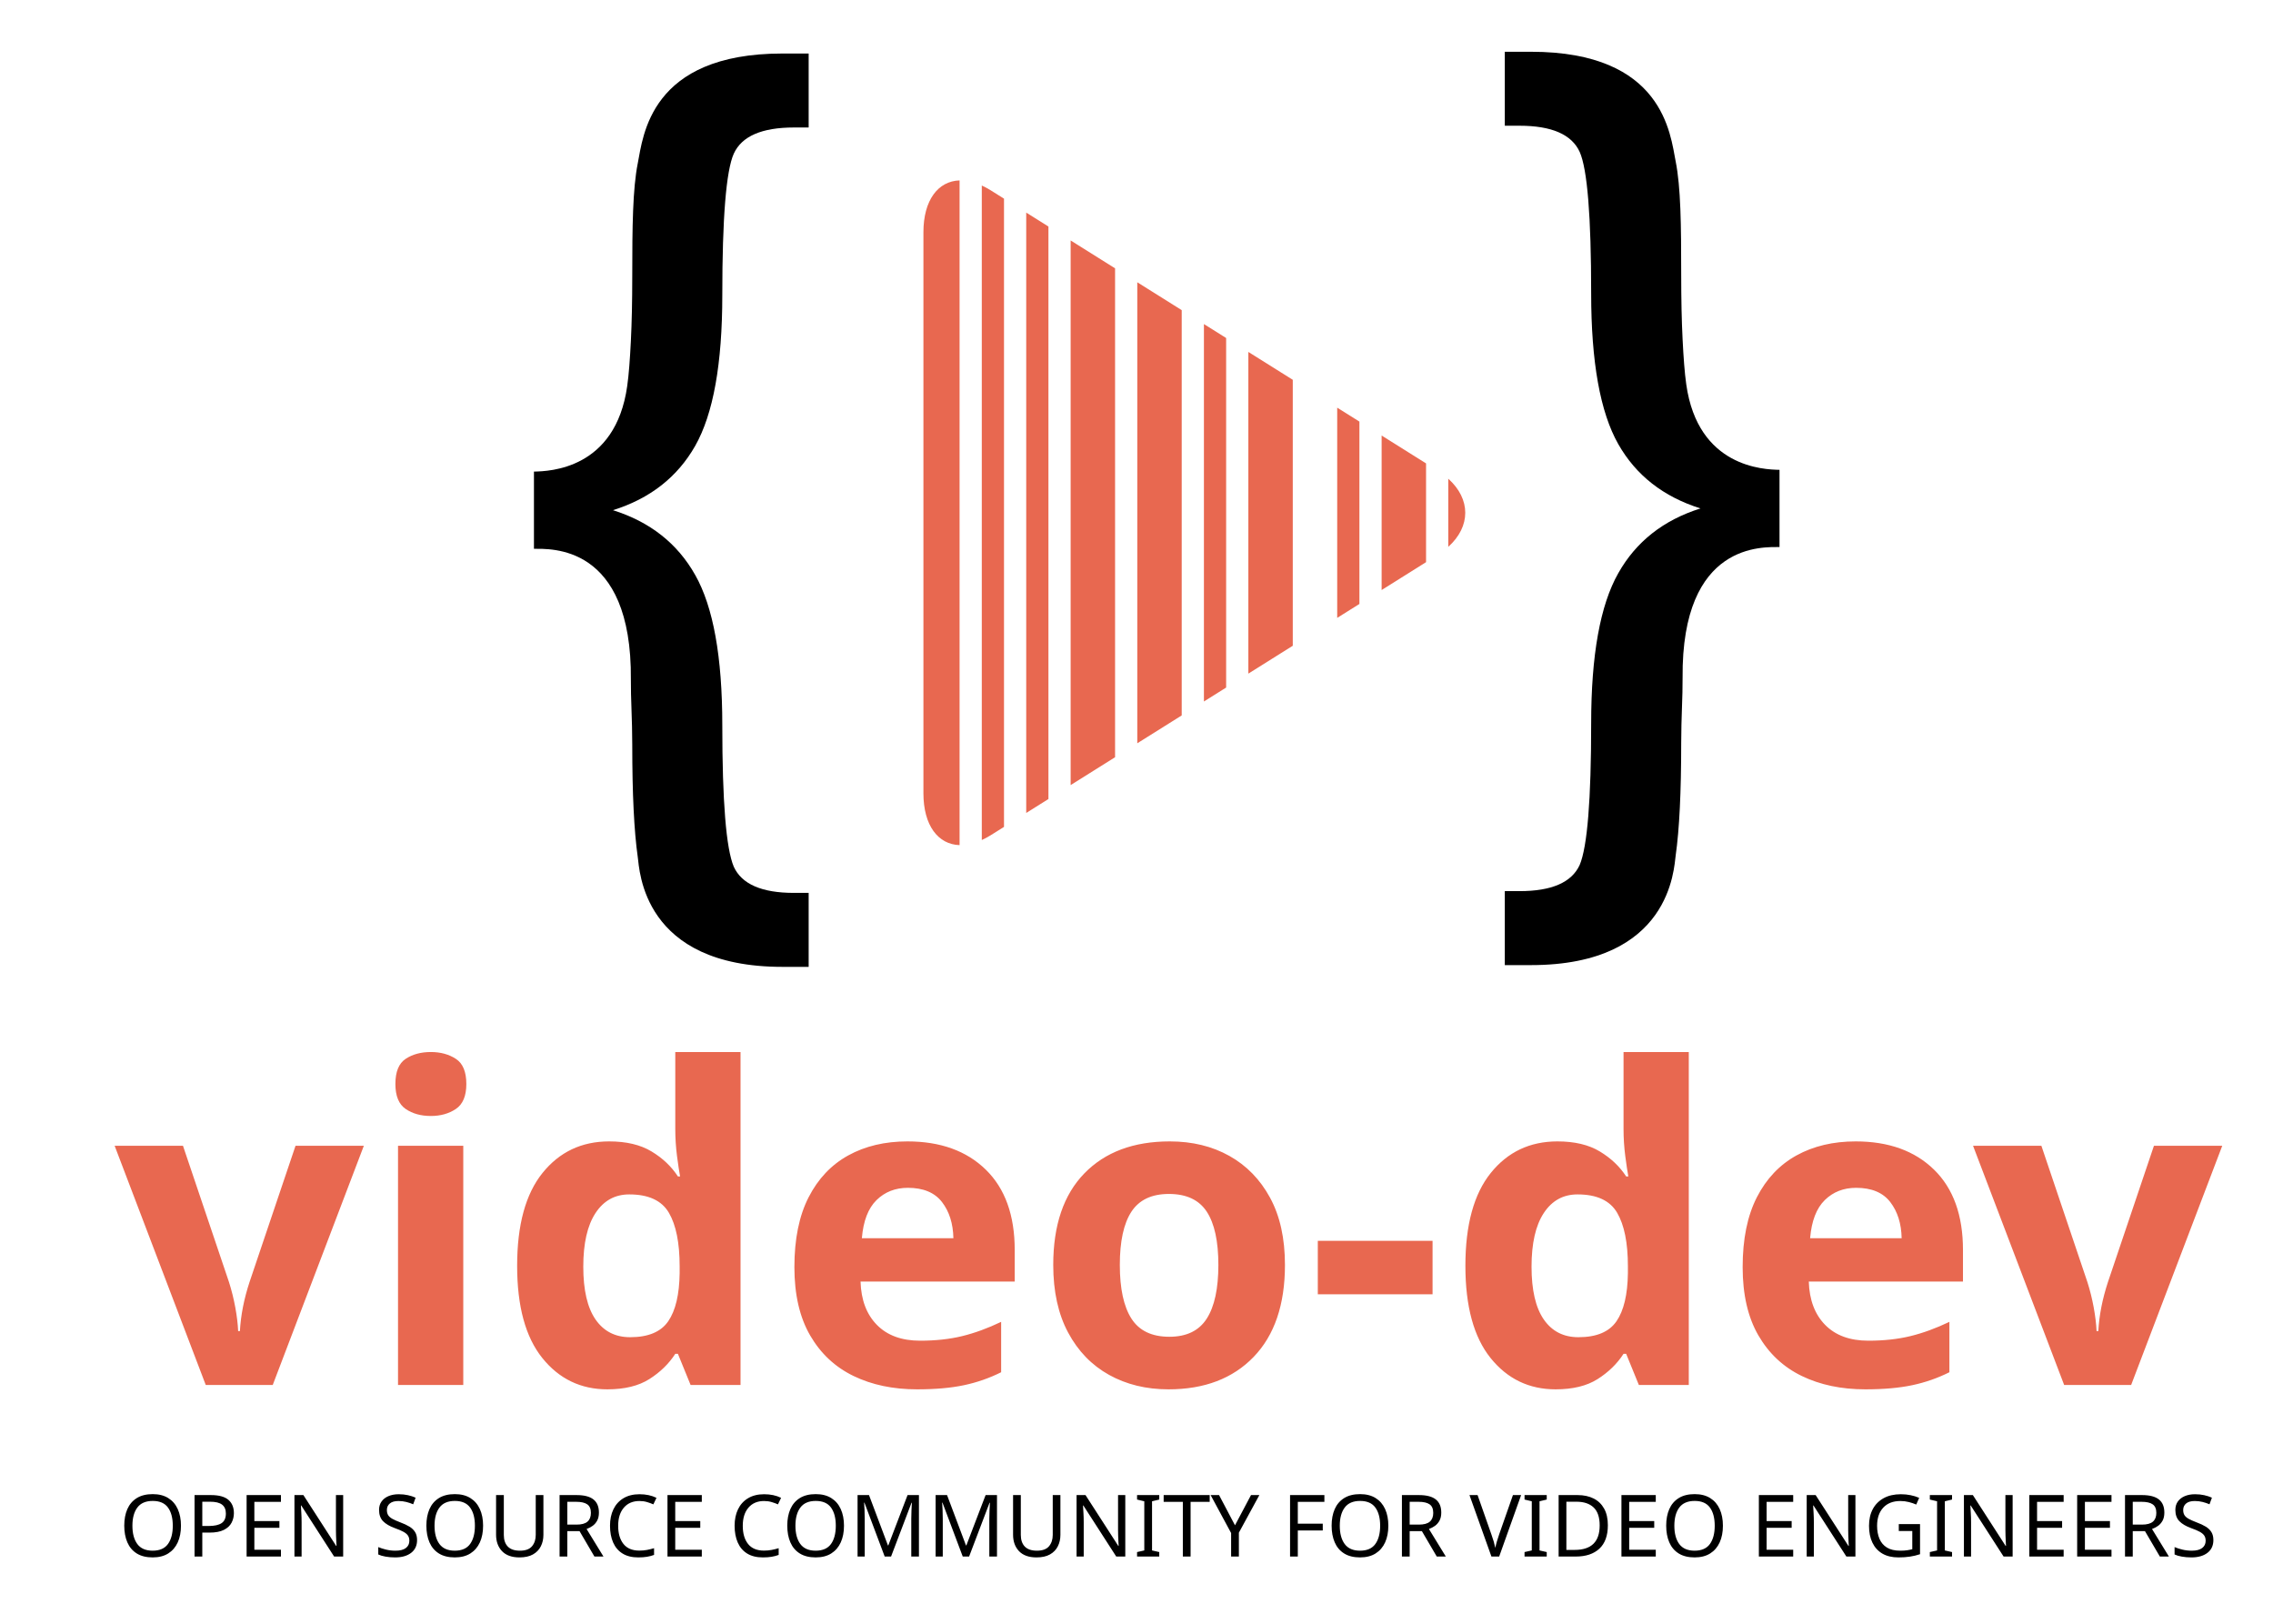
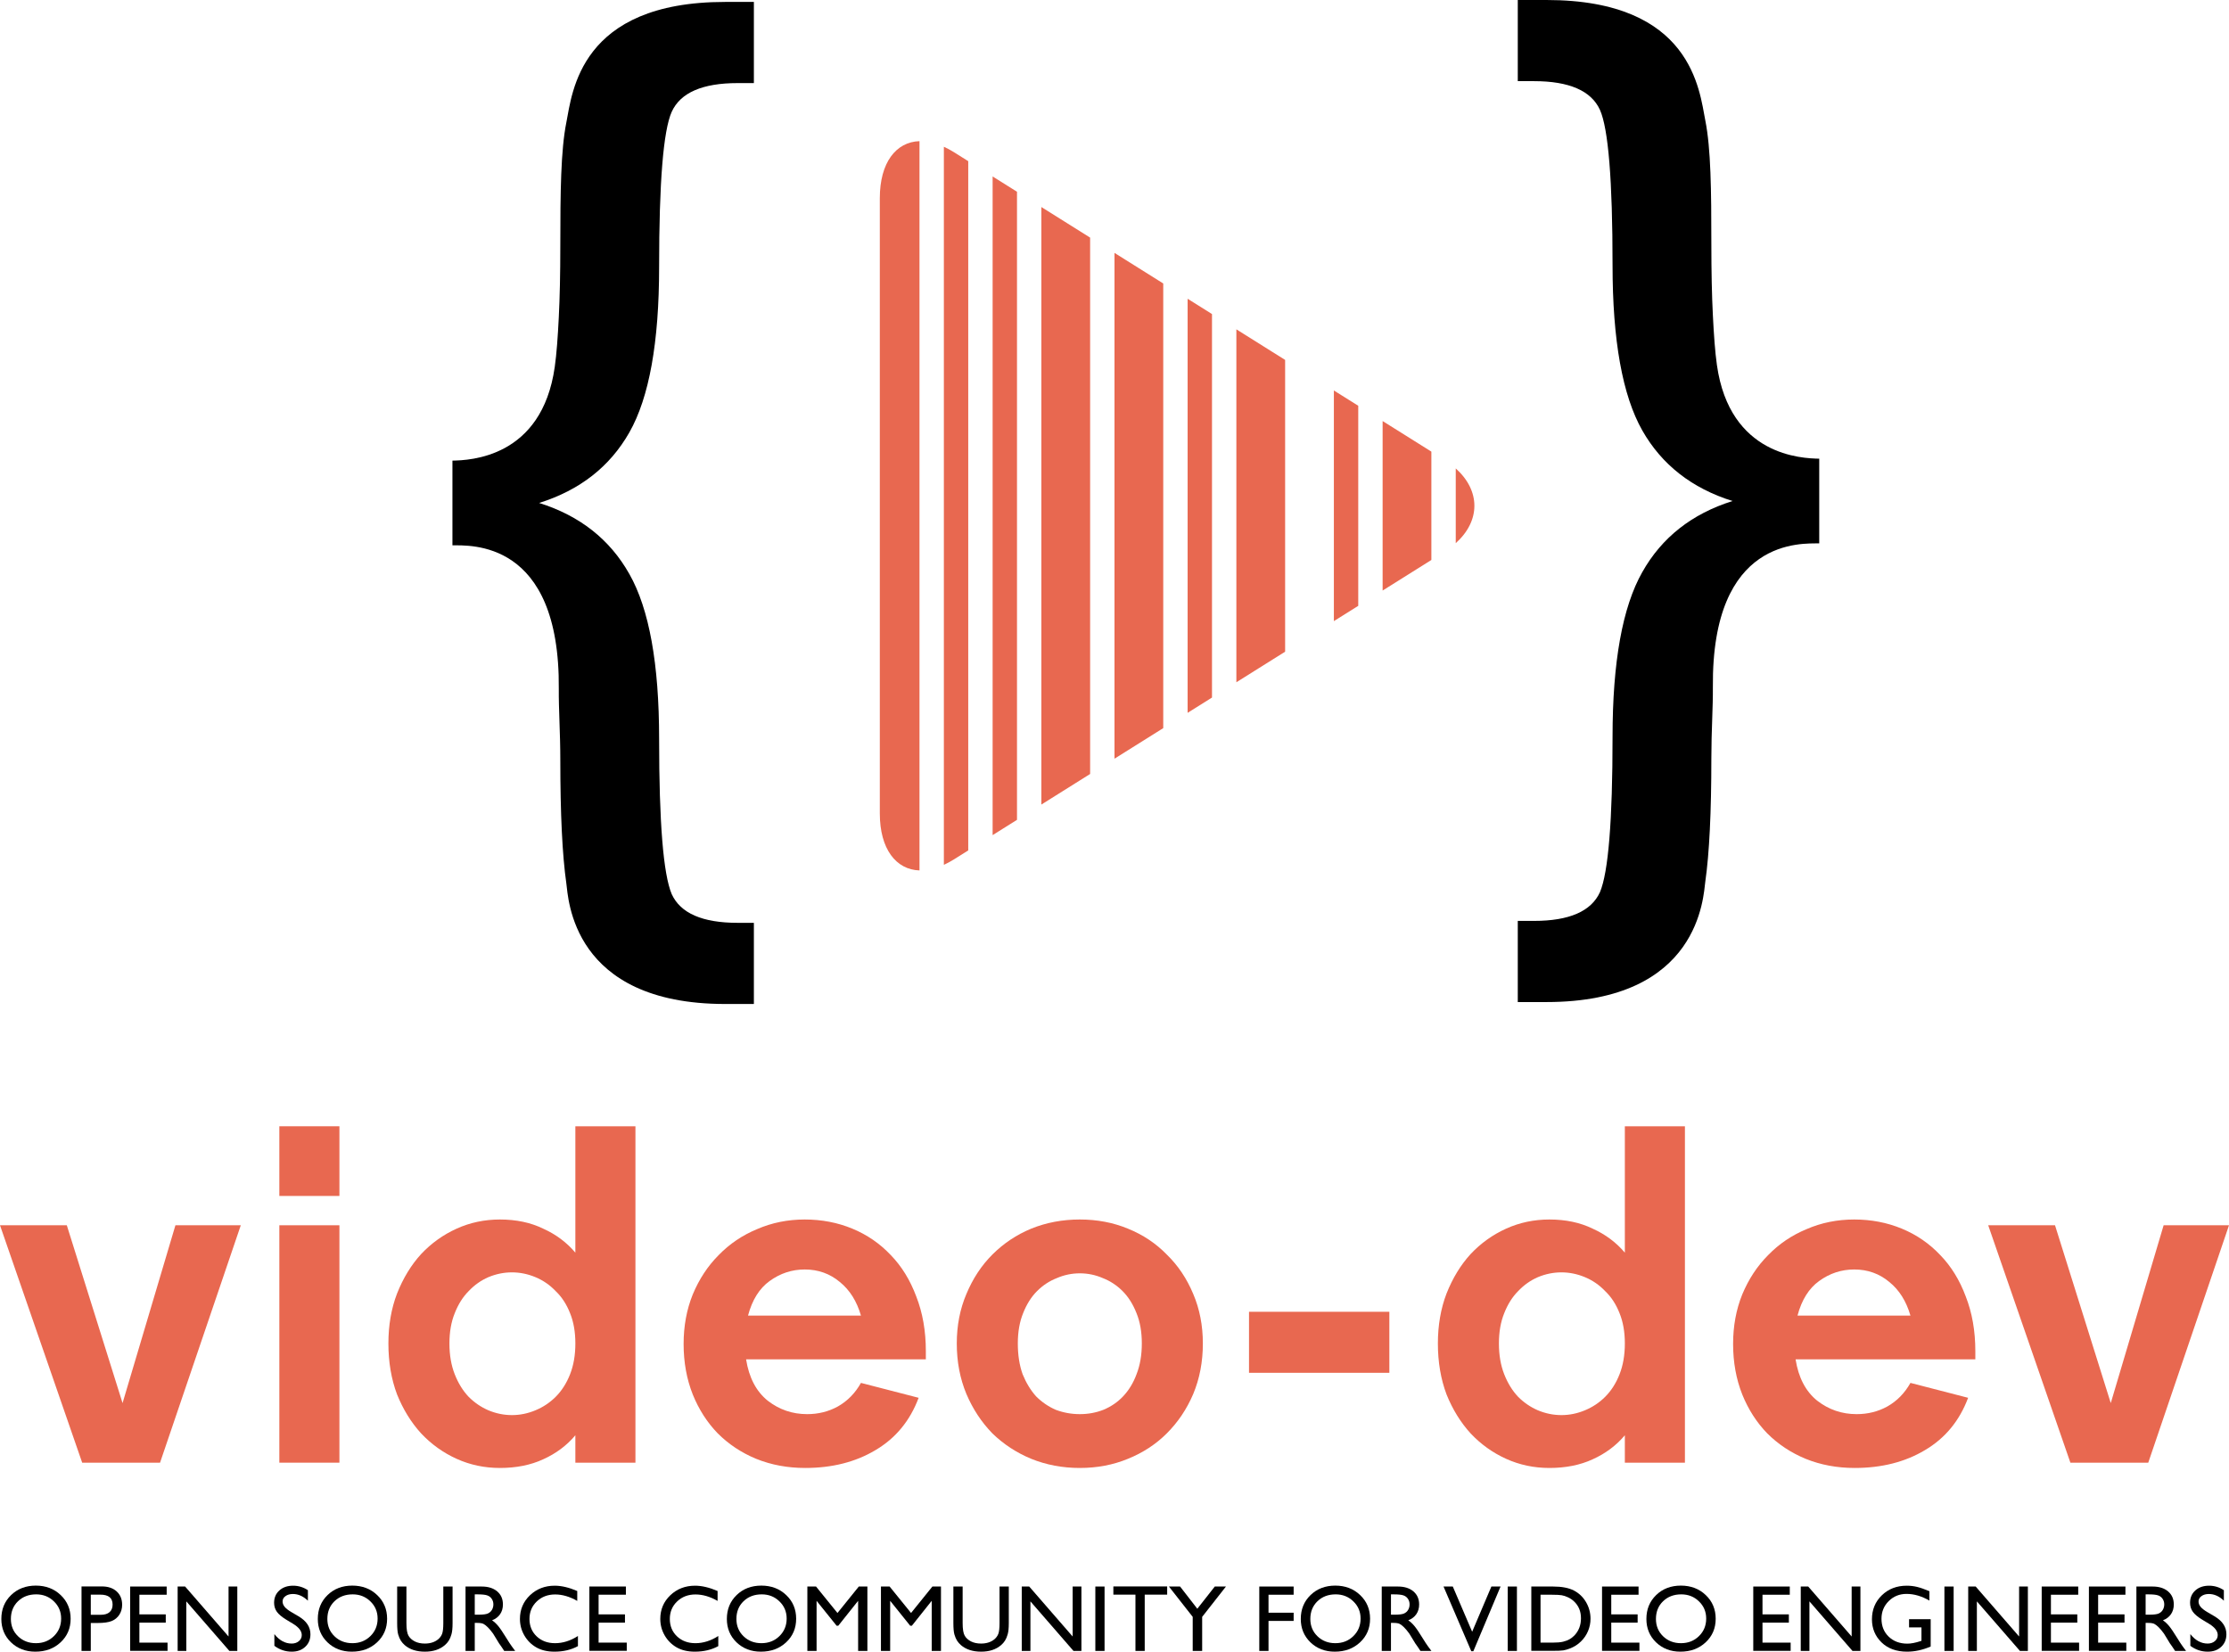
- <svg xmlns="http://www.w3.org/2000/svg" id="svg3355" version="1.1" xml:space="preserve" width="3500" height="2500" viewBox="0 0 3500 2500">
+ <svg xmlns="http://www.w3.org/2000/svg" id="svg3355" version="1.1" xml:space="preserve" width="3127.821" height="2317.874" viewBox="0 0 3127.821 2317.874">
  <defs id="defs3359">
    <clipPath clipPathUnits="userSpaceOnUse" id="clipPath3369">
      <path d="m 0,2000 2800,0 L 2800,0 0,0 0,2000 Z" id="path3371" />
    </clipPath>
    <clipPath clipPathUnits="userSpaceOnUse" id="clipPath3381">
      <path d="m 0,2000 2800,0 L 2800,0 0,0 0,2000 Z" id="path3383" />
    </clipPath>
    <clipPath clipPathUnits="userSpaceOnUse" id="clipPath3393">
      <path d="m 0,2000 2800,0 L 2800,0 0,0 0,2000 Z" id="path3395" />
    </clipPath>
  </defs>
-   <g id="g3363" transform="matrix(1.25,0,0,-1.25,0,2500)">
+   <g id="g3363" transform="matrix(1.25,0,0,-1.25,-187.3052,2420.31)">
    <g id="g3484" transform="matrix(2.136295,0,0,2.136295,-1584.572,-2218.157)">
-       <g style="fill:#000000;fill-opacity:1" transform="translate(-111.1469,447.801)" id="g3367" clip-path="url(#clipPath3369)">
-         <g style="fill:#000000;fill-opacity:1" id="g3373" transform="translate(1720.6,1496.877)">
-           <path d="m 0,0 15.1,0 c 76.591,0 80.353,-47.814 83.443,-63.308 2.931,-14.695 3.177,-36.558 3.177,-65.166 0,-14.304 0.263,-26.71 0.796,-37.217 0.527,-10.508 1.146,-19.215 2.118,-26.091 6.745,-47.874 44.766,-49.095 53.771,-49.271 l 0,-44.504 c -8.829,-0.175 -56.589,3.432 -55.889,-75.493 0.091,-10.609 -0.796,-23.045 -0.796,-37.349 0,-28.433 -1.059,-50.067 -3.177,-64.899 -1.06,-7.418 -2.633,-63.311 -83.443,-63.311 l -15.1,0 0,42.648 8.477,0 c 18.544,0 30.107,5.032 34.704,15.1 4.412,10.419 6.618,37.612 6.618,81.589 0,39.375 5.207,68.251 15.631,86.616 10.239,18.189 26.047,30.638 47.417,37.353 -21.37,6.706 -37.178,19.073 -47.417,37.086 -10.424,18.364 -15.631,47.324 -15.631,86.884 0,44.503 -2.206,71.692 -6.618,81.584 -4.597,10.068 -16.16,15.1 -34.704,15.1 L 0,-42.649 0,0 Z" style="fill:#000000;fill-opacity:1;fill-rule:nonzero;stroke:none" id="path3375" />
+       <g id="g4263">
+         <g clip-path="url(#clipPath3369)" id="g3367" transform="translate(-111.1469,447.801)" style="fill:#000000;fill-opacity:1">
+           <g transform="translate(1720.6,1496.877)" id="g3373" style="fill:#000000;fill-opacity:1">
+             <path id="path3375" style="fill:#000000;fill-opacity:1;fill-rule:nonzero;stroke:none" d="m 0,0 15.1,0 c 76.591,0 80.353,-47.814 83.443,-63.308 2.931,-14.695 3.177,-36.558 3.177,-65.166 0,-14.304 0.263,-26.71 0.796,-37.217 0.527,-10.508 1.146,-19.215 2.118,-26.091 6.745,-47.874 44.766,-49.095 53.771,-49.271 l 0,-44.504 c -8.829,-0.175 -56.589,3.432 -55.889,-75.493 0.091,-10.609 -0.796,-23.045 -0.796,-37.349 0,-28.433 -1.059,-50.067 -3.177,-64.899 -1.06,-7.418 -2.633,-63.311 -83.443,-63.311 l -15.1,0 0,42.648 8.477,0 c 18.544,0 30.107,5.032 34.704,15.1 4.412,10.419 6.618,37.612 6.618,81.589 0,39.375 5.207,68.251 15.631,86.616 10.239,18.189 26.047,30.638 47.417,37.353 -21.37,6.706 -37.178,19.073 -47.417,37.086 -10.424,18.364 -15.631,47.324 -15.631,86.884 0,44.503 -2.206,71.692 -6.618,81.584 -4.597,10.068 -16.16,15.1 -34.704,15.1 L 0,-42.649 0,0 Z" />
+           </g>
+         </g>
+         <g clip-path="url(#clipPath3381)" id="g3379" transform="translate(58.02993,446.7861)" style="fill:#000000;fill-opacity:1">
+           <g transform="translate(1150.005,1454.228)" id="g3385" style="fill:#000000;fill-opacity:1">
+             <path id="path3387" style="fill:#000000;fill-opacity:1;fill-rule:nonzero;stroke:none" d="m 0,0 -8.477,0 c -18.545,0 -30.107,-5.032 -34.704,-15.1 -4.412,-9.892 -6.618,-37.081 -6.618,-81.584 0,-39.56 -5.207,-68.52 -15.631,-86.884 -10.239,-18.014 -26.047,-30.38 -47.417,-37.086 21.37,-6.715 37.178,-19.164 47.417,-37.353 10.424,-18.365 15.631,-47.242 15.631,-86.617 0,-43.976 2.206,-71.169 6.618,-81.588 4.597,-10.068 16.159,-15.1 34.704,-15.1 l 8.477,0 0,-42.648 -15.1,0 c -80.811,0 -82.384,55.893 -83.443,63.311 -2.118,14.832 -3.177,36.466 -3.177,64.899 0,14.304 -0.89,26.74 -0.796,37.349 0.699,78.925 -47.061,75.318 -55.889,75.493 l 0,44.504 c 9.004,0.175 47.026,1.397 53.771,49.271 0.969,6.876 1.591,15.583 2.118,26.091 0.532,10.507 0.796,22.913 0.796,37.217 0,28.608 0.246,50.471 3.177,65.166 3.089,15.493 6.851,63.308 83.443,63.308 L 0,42.649 0,0 Z" />
+           </g>
+         </g>
+         <g clip-path="url(#clipPath3393)" id="g3391" transform="matrix(0.9488006,0,0,1.030698,41.05665,408.3607)" style="fill:#e86850;fill-opacity:1">
+           <g transform="translate(1299.698,1389.547)" id="g3397" style="fill:#e86850;fill-opacity:1">
+             <path id="path3399" style="fill:#e86850;fill-opacity:1;fill-rule:nonzero;stroke:none" d="m 0,0 0,-109.771 0,-94.217 0,-109.771 c 0,-18.079 8.95,-28.665 21.975,-29.039 l 0,371.839 C 8.95,28.67 0,18.077 0,0" />
+           </g>
+           <g transform="translate(1340.496,1413.104)" id="g3401" style="fill:#e86850;fill-opacity:1">
+             <path id="path3403" style="fill:#e86850;fill-opacity:1;fill-rule:nonzero;stroke:none" d="m 0,0 c -1.808,1.044 -3.577,1.879 -5.323,2.622 l 0,-366.116 c 1.746,0.743 3.515,1.582 5.323,2.624 l 8.177,4.72 0,351.43 L 0,0 Z" />
+           </g>
+           <g transform="translate(1362.173,1400.588)" id="g3405" style="fill:#e86850;fill-opacity:1">
+             <path id="path3407" style="fill:#e86850;fill-opacity:1;fill-rule:nonzero;stroke:none" d="m 0,0 0,-335.839 13.5,7.792 0,320.251 L 0,0 Z" />
+           </g>
+           <g transform="translate(1389.173,1384.999)" id="g3409" style="fill:#e86850;fill-opacity:1">
+             <path id="path3411" style="fill:#e86850;fill-opacity:1;fill-rule:nonzero;stroke:none" d="M 0,0 0,-304.662 27,-289.075 27,-15.59 0,0 Z" />
+           </g>
+           <g transform="translate(1435.557,1358.214)" id="g3413" style="fill:#e86850;fill-opacity:1">
+             <path id="path3415" style="fill:#e86850;fill-opacity:1;fill-rule:nonzero;stroke:none" d="m 0,0 -5.884,3.399 0,-257.893 5.884,3.397 c 6.157,3.555 13.403,7.739 21.116,12.19 l 0,226.717 C 13.403,-7.737 6.157,-3.553 0,0" />
+           </g>
+           <g transform="translate(1470.173,1338.23)" id="g3417" style="fill:#e86850;fill-opacity:1">
+             <path id="path3419" style="fill:#e86850;fill-opacity:1;fill-rule:nonzero;stroke:none" d="m 0,0 0,-211.126 c 4.491,2.592 9.018,5.203 13.5,7.791 l 0,195.539 C 9.018,-5.208 4.491,-2.593 0,0" />
+           </g>
+           <g transform="translate(1578.173,1275.876)" id="g3421" style="fill:#e86850;fill-opacity:1">
+             <path id="path3423" style="fill:#e86850;fill-opacity:1;fill-rule:nonzero;stroke:none" d="m 0,0 0,-86.423 27,15.592 0,55.242 L 0,0 Z" />
+           </g>
+           <g transform="translate(1517.154,1311.105)" id="g3425" style="fill:#e86850;fill-opacity:1">
+             <path id="path3427" style="fill:#e86850;fill-opacity:1;fill-rule:nonzero;stroke:none" d="m 0,0 c -5.854,3.379 -12.691,7.328 -19.981,11.536 l 0,-179.95 c 7.29,4.21 14.127,8.156 19.981,11.536 l 7.019,4.051 0,148.775 L 0,0 Z" />
+           </g>
+           <g transform="translate(1618.673,1251.722)" id="g3429" style="fill:#e86850;fill-opacity:1">
+             <path id="path3431" style="fill:#e86850;fill-opacity:1;fill-rule:nonzero;stroke:none" d="M 0,0 0,-38.112 C 13.764,-26.717 13.764,-11.393 0,0" />
+           </g>
+           <g transform="translate(1551.173,1291.463)" id="g3433" style="fill:#e86850;fill-opacity:1">
+             <path id="path3435" style="fill:#e86850;fill-opacity:1;fill-rule:nonzero;stroke:none" d="m 0,0 0,-117.593 13.5,7.791 0,102.009 L 0,0 Z" />
+           </g>
+         </g>
+         <g id="text3460" style="font-style:normal;font-weight:normal;font-size:252.561px;line-height:125%;font-family:sans-serif;letter-spacing:0px;word-spacing:0px;fill:#e86850;fill-opacity:1;stroke:none;stroke-width:1px;stroke-linecap:butt;stroke-linejoin:miter;stroke-opacity:1" transform="scale(1,-1)">
+           <path id="path4172" style="font-style:normal;font-variant:normal;font-weight:bold;font-stretch:normal;font-size:252.561px;font-family:'NYTMag Sans WEB';-inkscape-font-specification:'NYTMag Sans WEB Bold';fill:#e86850;fill-opacity:1" d="m 811.88,-1300.765 35.106,0 29.297,93.448 27.782,-93.448 34.348,0 -42.43,124.765 -40.915,0 -43.188,-124.765 z" />
+           <path id="path4174" style="font-style:normal;font-variant:normal;font-weight:bold;font-stretch:normal;font-size:252.561px;font-family:'NYTMag Sans WEB';-inkscape-font-specification:'NYTMag Sans WEB Bold';fill:#e86850;fill-opacity:1" d="m 990.24,-1352.793 0,36.621 -31.57,0 0,-36.621 31.57,0 z m 0,52.028 0,124.765 -31.57,0 0,-124.765 31.57,0 z" />
+           <path id="path4176" style="font-style:normal;font-variant:normal;font-weight:bold;font-stretch:normal;font-size:252.561px;font-family:'NYTMag Sans WEB';-inkscape-font-specification:'NYTMag Sans WEB Bold';fill:#e86850;fill-opacity:1" d="m 1074.572,-1303.796 q 12.881,0 22.73,4.799 10.102,4.546 16.922,12.628 l 0,-66.424 31.57,0 0,176.793 -31.57,0 0,-14.396 q -6.819,8.082 -16.922,12.628 -9.85,4.546 -22.73,4.546 -12.123,0 -22.73,-4.799 -10.608,-4.799 -18.689,-13.386 -7.829,-8.587 -12.628,-20.457 -4.546,-12.123 -4.546,-26.771 0,-14.396 4.546,-26.266 4.799,-12.123 12.628,-20.71 8.082,-8.587 18.689,-13.386 10.608,-4.799 22.73,-4.799 z m 6.314,27.782 q -6.314,0 -12.376,2.526 -5.809,2.526 -10.355,7.324 -4.546,4.546 -7.324,11.618 -2.778,6.819 -2.778,15.911 0,9.092 2.778,16.164 2.778,7.072 7.324,11.87 4.546,4.546 10.355,7.072 6.061,2.526 12.376,2.526 6.314,0 12.376,-2.526 6.061,-2.526 10.608,-7.072 4.799,-4.799 7.577,-11.87 2.778,-7.072 2.778,-16.164 0,-9.092 -2.778,-15.911 -2.778,-7.072 -7.577,-11.618 -4.546,-4.799 -10.608,-7.324 -6.061,-2.526 -12.376,-2.526 z" />
+           <path id="path4178" style="font-style:normal;font-variant:normal;font-weight:bold;font-stretch:normal;font-size:252.561px;font-family:'NYTMag Sans WEB';-inkscape-font-specification:'NYTMag Sans WEB Bold';fill:#e86850;fill-opacity:1" d="m 1235.007,-1173.222 q -13.891,0 -25.761,-4.799 -11.618,-4.799 -20.205,-13.386 -8.335,-8.587 -13.133,-20.457 -4.799,-12.123 -4.799,-26.519 0,-14.143 4.799,-26.014 5.051,-12.123 13.638,-20.71 8.587,-8.84 20.205,-13.638 11.618,-5.051 25.004,-5.051 13.386,0 25.003,4.799 11.618,4.799 20.205,13.891 8.587,8.84 13.386,21.72 5.051,12.881 5.051,28.792 l 0,4.294 -94.458,0 q 2.273,14.396 11.365,21.72 9.092,7.072 20.71,7.072 8.84,0 16.164,-4.041 7.577,-4.293 12.123,-12.376 l 30.307,7.829 q -6.819,18.184 -22.73,27.529 -15.659,9.345 -36.874,9.345 z m -0.253,-104.308 q -10.102,0 -18.437,6.061 -8.082,5.809 -11.365,18.184 l 59.352,0 q -3.283,-11.365 -11.113,-17.679 -7.829,-6.567 -18.437,-6.567 z" />
+           <path id="path4180" style="font-style:normal;font-variant:normal;font-weight:bold;font-stretch:normal;font-size:252.561px;font-family:'NYTMag Sans WEB';-inkscape-font-specification:'NYTMag Sans WEB Bold';fill:#e86850;fill-opacity:1" d="m 1379.31,-1173.222 q -13.638,0 -25.509,-4.799 -11.618,-4.799 -20.457,-13.386 -8.587,-8.84 -13.638,-20.71 -5.051,-12.123 -5.051,-26.519 0,-14.143 5.051,-26.014 5.051,-12.123 13.638,-20.71 8.84,-8.84 20.457,-13.638 11.87,-4.799 25.509,-4.799 13.638,0 25.256,4.799 11.87,4.799 20.457,13.638 8.84,8.587 13.891,20.71 5.051,11.87 5.051,26.014 0,14.396 -5.051,26.519 -5.051,11.87 -13.891,20.71 -8.587,8.587 -20.457,13.386 -11.618,4.799 -25.256,4.799 z m 0,-28.287 q 6.567,0 12.376,-2.273 6.061,-2.526 10.355,-7.072 4.546,-4.799 7.072,-11.618 2.778,-7.072 2.778,-16.164 0,-9.092 -2.778,-15.911 -2.778,-7.072 -7.324,-11.618 -4.546,-4.546 -10.355,-6.819 -5.809,-2.526 -12.123,-2.526 -6.314,0 -12.123,2.526 -5.809,2.273 -10.355,6.819 -4.546,4.546 -7.324,11.618 -2.778,6.819 -2.778,15.911 0,9.092 2.526,16.164 2.778,6.819 7.072,11.618 4.546,4.546 10.355,7.072 6.061,2.273 12.628,2.273 z" />
+           <path id="path4182" style="font-style:normal;font-variant:normal;font-weight:bold;font-stretch:normal;font-size:252.561px;font-family:'NYTMag Sans WEB';-inkscape-font-specification:'NYTMag Sans WEB Bold';fill:#e86850;fill-opacity:1" d="m 1468.219,-1255.304 73.748,0 0,32.075 -73.748,0 0,-32.075 z" />
+           <path id="path4184" style="font-style:normal;font-variant:normal;font-weight:bold;font-stretch:normal;font-size:252.561px;font-family:'NYTMag Sans WEB';-inkscape-font-specification:'NYTMag Sans WEB Bold';fill:#e86850;fill-opacity:1" d="m 1626.062,-1303.796 q 12.881,0 22.73,4.799 10.102,4.546 16.922,12.628 l 0,-66.424 31.57,0 0,176.793 -31.57,0 0,-14.396 q -6.819,8.082 -16.922,12.628 -9.85,4.546 -22.73,4.546 -12.123,0 -22.73,-4.799 -10.608,-4.799 -18.69,-13.386 -7.829,-8.587 -12.628,-20.457 -4.546,-12.123 -4.546,-26.771 0,-14.396 4.546,-26.266 4.799,-12.123 12.628,-20.71 8.082,-8.587 18.69,-13.386 10.607,-4.799 22.73,-4.799 z m 6.314,27.782 q -6.314,0 -12.376,2.526 -5.809,2.526 -10.355,7.324 -4.546,4.546 -7.324,11.618 -2.778,6.819 -2.778,15.911 0,9.092 2.778,16.164 2.778,7.072 7.324,11.87 4.546,4.546 10.355,7.072 6.061,2.526 12.376,2.526 6.314,0 12.376,-2.526 6.061,-2.526 10.607,-7.072 4.799,-4.799 7.577,-11.87 2.778,-7.072 2.778,-16.164 0,-9.092 -2.778,-15.911 -2.778,-7.072 -7.577,-11.618 -4.546,-4.799 -10.607,-7.324 -6.061,-2.526 -12.376,-2.526 z" />
+           <path id="path4186" style="font-style:normal;font-variant:normal;font-weight:bold;font-stretch:normal;font-size:252.561px;font-family:'NYTMag Sans WEB';-inkscape-font-specification:'NYTMag Sans WEB Bold';fill:#e86850;fill-opacity:1" d="m 1786.498,-1173.222 q -13.891,0 -25.761,-4.799 -11.618,-4.799 -20.205,-13.386 -8.335,-8.587 -13.133,-20.457 -4.799,-12.123 -4.799,-26.519 0,-14.143 4.799,-26.014 5.051,-12.123 13.638,-20.71 8.587,-8.84 20.205,-13.638 11.618,-5.051 25.003,-5.051 13.386,0 25.004,4.799 11.618,4.799 20.205,13.891 8.587,8.84 13.386,21.72 5.051,12.881 5.051,28.792 l 0,4.294 -94.458,0 q 2.273,14.396 11.365,21.72 9.092,7.072 20.71,7.072 8.84,0 16.164,-4.041 7.577,-4.293 12.123,-12.376 l 30.307,7.829 q -6.819,18.184 -22.73,27.529 -15.659,9.345 -36.874,9.345 z m -0.253,-104.308 q -10.102,0 -18.437,6.061 -8.082,5.809 -11.365,18.184 l 59.352,0 q -3.283,-11.365 -11.113,-17.679 -7.829,-6.567 -18.437,-6.567 z" />
+           <path id="path4188" style="font-style:normal;font-variant:normal;font-weight:bold;font-stretch:normal;font-size:252.561px;font-family:'NYTMag Sans WEB';-inkscape-font-specification:'NYTMag Sans WEB Bold';fill:#e86850;fill-opacity:1" d="m 1856.654,-1300.765 35.106,0 29.297,93.448 27.782,-93.448 34.348,0 -42.43,124.765 -40.915,0 -43.188,-124.765 z" />
+         </g>
+         <g id="text4404" style="font-style:normal;font-variant:normal;font-weight:normal;font-stretch:normal;font-size:49.619px;line-height:125%;font-family:'Gill Sans';-inkscape-font-specification:'Gill Sans';letter-spacing:0px;word-spacing:0px;fill:#000000;fill-opacity:1;stroke:none;stroke-width:1px;stroke-linecap:butt;stroke-linejoin:miter;stroke-opacity:1" transform="scale(1,-1)">
+           <path id="path4191" style="font-style:normal;font-variant:normal;font-weight:normal;font-stretch:normal;font-family:'Gill Sans';-inkscape-font-specification:'Gill Sans';fill:#000000;fill-opacity:1" d="m 830.708,-1111.399 q 7.85,0 13.059,4.967 5.233,4.967 5.233,12.453 0,7.486 -5.282,12.405 -5.257,4.894 -13.277,4.894 -7.656,0 -12.768,-4.894 -5.088,-4.918 -5.088,-12.308 0,-7.583 5.136,-12.55 5.136,-4.967 12.986,-4.967 z m 0.194,4.603 q -5.815,0 -9.57,3.634 -3.731,3.634 -3.731,9.279 0,5.476 3.755,9.11 3.755,3.634 9.4,3.634 5.669,0 9.449,-3.707 3.804,-3.707 3.804,-9.231 0,-5.379 -3.804,-9.037 -3.78,-3.683 -9.303,-3.683 z" />
+           <path id="path4193" style="font-style:normal;font-variant:normal;font-weight:normal;font-stretch:normal;font-family:'Gill Sans';-inkscape-font-specification:'Gill Sans';fill:#000000;fill-opacity:1" d="m 854.718,-1077.068 0,-33.895 10.733,0 q 4.846,0 7.729,2.617 2.883,2.617 2.883,7.026 0,2.956 -1.478,5.233 -1.478,2.277 -4.046,3.319 -2.568,1.018 -7.365,1.018 l -3.586,0 0,14.682 -4.87,0 z m 9.885,-29.582 -5.015,0 0,10.588 5.306,0 q 2.956,0 4.555,-1.381 1.599,-1.405 1.599,-3.998 0,-5.209 -6.445,-5.209 z" />
+           <path id="path4195" style="font-style:normal;font-variant:normal;font-weight:normal;font-stretch:normal;font-family:'Gill Sans';-inkscape-font-specification:'Gill Sans';fill:#000000;fill-opacity:1" d="m 880.278,-1110.914 19.188,0 0,4.313 -14.343,0 0,10.321 13.858,0 0,4.337 -13.858,0 0,10.515 14.803,0 0,4.313 -19.649,0 0,-33.798 z" />
+           <path id="path4197" style="font-style:normal;font-variant:normal;font-weight:normal;font-stretch:normal;font-family:'Gill Sans';-inkscape-font-specification:'Gill Sans';fill:#000000;fill-opacity:1" d="m 931.98,-1110.914 4.603,0 0,33.846 -4.167,0 -22.629,-26.045 0,26.045 -4.555,0 0,-33.846 3.925,0 22.823,26.263 0,-26.263 z" />
+           <path id="path4199" style="font-style:normal;font-variant:normal;font-weight:normal;font-stretch:normal;font-family:'Gill Sans';-inkscape-font-specification:'Gill Sans';fill:#000000;fill-opacity:1" d="m 965.996,-1091.265 -3.683,-2.229 q -3.465,-2.108 -4.942,-4.143 -1.454,-2.059 -1.454,-4.724 0,-3.998 2.762,-6.493 2.786,-2.495 7.22,-2.495 4.24,0 7.777,2.374 l 0,5.5 q -3.658,-3.513 -7.874,-3.513 -2.374,0 -3.901,1.115 -1.526,1.09 -1.526,2.811 0,1.526 1.114,2.859 1.114,1.333 3.61,2.786 l 3.707,2.18 q 6.202,3.683 6.202,9.4 0,4.07 -2.738,6.614 -2.714,2.544 -7.075,2.544 -5.015,0 -9.134,-3.077 l 0,-6.154 q 3.925,4.967 9.085,4.967 2.277,0 3.78,-1.26 1.526,-1.284 1.526,-3.198 0,-3.101 -4.458,-5.863 z" />
+           <path id="path4201" style="font-style:normal;font-variant:normal;font-weight:normal;font-stretch:normal;font-family:'Gill Sans';-inkscape-font-specification:'Gill Sans';fill:#000000;fill-opacity:1" d="m 997.008,-1111.399 q 7.85,0 13.059,4.967 5.233,4.967 5.233,12.453 0,7.486 -5.282,12.405 -5.258,4.894 -13.277,4.894 -7.656,0 -12.768,-4.894 -5.088,-4.918 -5.088,-12.308 0,-7.583 5.136,-12.55 5.136,-4.967 12.986,-4.967 z m 0.194,4.603 q -5.815,0 -9.57,3.634 -3.731,3.634 -3.731,9.279 0,5.476 3.755,9.11 3.755,3.634 9.4,3.634 5.669,0 9.449,-3.707 3.804,-3.707 3.804,-9.231 0,-5.379 -3.804,-9.037 -3.78,-3.683 -9.303,-3.683 z" />
+           <path id="path4203" style="font-style:normal;font-variant:normal;font-weight:normal;font-stretch:normal;font-family:'Gill Sans';-inkscape-font-specification:'Gill Sans';fill:#000000;fill-opacity:1" d="m 1044.834,-1110.914 4.87,0 0,19.213 q 0,3.901 -0.582,5.887 -0.557,1.987 -1.405,3.319 -0.824,1.308 -2.035,2.35 -4.022,3.465 -10.515,3.465 -6.614,0 -10.612,-3.44 -1.211,-1.066 -2.059,-2.374 -0.824,-1.333 -1.381,-3.247 -0.533,-1.914 -0.533,-6.008 l 0,-19.164 4.87,0 0,19.213 q 0,4.773 1.09,6.638 1.09,1.865 3.319,3.004 2.229,1.115 5.257,1.115 4.313,0 7.026,-2.253 1.429,-1.211 2.059,-2.859 0.63,-1.647 0.63,-5.645 l 0,-19.213 z" />
+           <path id="path4205" style="font-style:normal;font-variant:normal;font-weight:normal;font-stretch:normal;font-family:'Gill Sans';-inkscape-font-specification:'Gill Sans';fill:#000000;fill-opacity:1" d="m 1056.512,-1077.068 0,-33.846 8.48,0 q 5.136,0 8.141,2.544 3.028,2.544 3.028,6.881 0,2.956 -1.478,5.112 -1.478,2.156 -4.24,3.222 1.623,1.066 3.174,2.907 1.551,1.841 4.361,6.42 1.769,2.883 2.835,4.337 l 1.793,2.423 -5.766,0 -1.478,-2.229 q -0.073,-0.121 -0.291,-0.412 l -0.945,-1.333 -1.502,-2.471 -1.623,-2.641 q -1.502,-2.084 -2.762,-3.319 -1.236,-1.236 -2.253,-1.769 -0.993,-0.557 -3.368,-0.557 l -1.26,0 0,14.731 -4.846,0 z m 6.299,-29.728 -1.454,0 0,10.684 1.841,0 q 3.683,0 5.039,-0.63 1.381,-0.63 2.132,-1.89 0.775,-1.284 0.775,-2.907 0,-1.599 -0.848,-2.883 -0.848,-1.308 -2.399,-1.841 -1.526,-0.533 -5.088,-0.533 z" />
+           <path id="path4207" style="font-style:normal;font-variant:normal;font-weight:normal;font-stretch:normal;font-family:'Gill Sans';-inkscape-font-specification:'Gill Sans';fill:#000000;fill-opacity:1" d="m 1115.579,-1084.918 0,5.33 q -5.33,2.907 -12.308,2.907 -5.669,0 -9.618,-2.277 -3.949,-2.277 -6.251,-6.275 -2.302,-3.998 -2.302,-8.649 0,-7.389 5.257,-12.429 5.282,-5.039 13.01,-5.039 5.33,0 11.847,2.786 l 0,5.209 q -5.936,-3.392 -11.605,-3.392 -5.815,0 -9.667,3.683 -3.828,3.658 -3.828,9.182 0,5.572 3.78,9.158 3.78,3.586 9.667,3.586 6.154,0 12.017,-3.78 z" />
+           <path id="path4209" style="font-style:normal;font-variant:normal;font-weight:normal;font-stretch:normal;font-family:'Gill Sans';-inkscape-font-specification:'Gill Sans';fill:#000000;fill-opacity:1" d="m 1121.588,-1110.914 19.188,0 0,4.313 -14.343,0 0,10.321 13.858,0 0,4.337 -13.858,0 0,10.515 14.803,0 0,4.313 -19.649,0 0,-33.798 z" />
+           <path id="path4211" style="font-style:normal;font-variant:normal;font-weight:normal;font-stretch:normal;font-family:'Gill Sans';-inkscape-font-specification:'Gill Sans';fill:#000000;fill-opacity:1" d="m 1189.329,-1084.918 0,5.33 q -5.33,2.907 -12.308,2.907 -5.669,0 -9.618,-2.277 -3.949,-2.277 -6.251,-6.275 -2.302,-3.998 -2.302,-8.649 0,-7.389 5.257,-12.429 5.282,-5.039 13.01,-5.039 5.33,0 11.847,2.786 l 0,5.209 q -5.936,-3.392 -11.605,-3.392 -5.815,0 -9.667,3.683 -3.828,3.658 -3.828,9.182 0,5.572 3.78,9.158 3.78,3.586 9.667,3.586 6.154,0 12.017,-3.78 z" />
+           <path id="path4213" style="font-style:normal;font-variant:normal;font-weight:normal;font-stretch:normal;font-family:'Gill Sans';-inkscape-font-specification:'Gill Sans';fill:#000000;fill-opacity:1" d="m 1211.957,-1111.399 q 7.85,0 13.059,4.967 5.233,4.967 5.233,12.453 0,7.486 -5.282,12.405 -5.257,4.894 -13.277,4.894 -7.656,0 -12.768,-4.894 -5.088,-4.918 -5.088,-12.308 0,-7.583 5.136,-12.55 5.136,-4.967 12.986,-4.967 z m 0.194,4.603 q -5.815,0 -9.57,3.634 -3.731,3.634 -3.731,9.279 0,5.476 3.755,9.11 3.755,3.634 9.4,3.634 5.669,0 9.449,-3.707 3.804,-3.707 3.804,-9.231 0,-5.379 -3.804,-9.037 -3.78,-3.683 -9.303,-3.683 z" />
+           <path id="path4215" style="font-style:normal;font-variant:normal;font-weight:normal;font-stretch:normal;font-family:'Gill Sans';-inkscape-font-specification:'Gill Sans';fill:#000000;fill-opacity:1" d="m 1263.175,-1110.914 4.506,0 0,33.846 -4.87,0 0,-26.336 -10.418,13.083 -0.896,0 -10.515,-13.083 0,26.336 -4.846,0 0,-33.846 4.555,0 11.266,13.907 11.217,-13.907 z" />
+           <path id="path4217" style="font-style:normal;font-variant:normal;font-weight:normal;font-stretch:normal;font-family:'Gill Sans';-inkscape-font-specification:'Gill Sans';fill:#000000;fill-opacity:1" d="m 1301.843,-1110.914 4.506,0 0,33.846 -4.87,0 0,-26.336 -10.418,13.083 -0.896,0 -10.515,-13.083 0,26.336 -4.846,0 0,-33.846 4.555,0 11.266,13.907 11.217,-13.907 z" />
+           <path id="path4219" style="font-style:normal;font-variant:normal;font-weight:normal;font-stretch:normal;font-family:'Gill Sans';-inkscape-font-specification:'Gill Sans';fill:#000000;fill-opacity:1" d="m 1337.119,-1110.914 4.87,0 0,19.213 q 0,3.901 -0.582,5.887 -0.557,1.987 -1.405,3.319 -0.824,1.308 -2.035,2.35 -4.022,3.465 -10.515,3.465 -6.614,0 -10.612,-3.44 -1.211,-1.066 -2.059,-2.374 -0.824,-1.333 -1.381,-3.247 -0.533,-1.914 -0.533,-6.008 l 0,-19.164 4.87,0 0,19.213 q 0,4.773 1.09,6.638 1.09,1.865 3.319,3.004 2.229,1.115 5.257,1.115 4.313,0 7.026,-2.253 1.429,-1.211 2.059,-2.859 0.63,-1.647 0.63,-5.645 l 0,-19.213 z" />
+           <path id="path4221" style="font-style:normal;font-variant:normal;font-weight:normal;font-stretch:normal;font-family:'Gill Sans';-inkscape-font-specification:'Gill Sans';fill:#000000;fill-opacity:1" d="m 1375.544,-1110.914 4.603,0 0,33.846 -4.167,0 -22.629,-26.045 0,26.045 -4.555,0 0,-33.846 3.925,0 22.823,26.263 0,-26.263 z" />
+           <path id="path4223" style="font-style:normal;font-variant:normal;font-weight:normal;font-stretch:normal;font-family:'Gill Sans';-inkscape-font-specification:'Gill Sans';fill:#000000;fill-opacity:1" d="m 1387.464,-1110.914 4.846,0 0,33.846 -4.846,0 0,-33.846 z" />
+           <path id="path4225" style="font-style:normal;font-variant:normal;font-weight:normal;font-stretch:normal;font-family:'Gill Sans';-inkscape-font-specification:'Gill Sans';fill:#000000;fill-opacity:1" d="m 1396.937,-1110.963 28.274,0 0,4.312 -11.799,0 0,29.582 -4.87,0 0,-29.582 -11.605,0 0,-4.312 z" />
+           <path id="path4227" style="font-style:normal;font-variant:normal;font-weight:normal;font-stretch:normal;font-family:'Gill Sans';-inkscape-font-specification:'Gill Sans';fill:#000000;fill-opacity:1" d="m 1450.238,-1110.914 5.863,0 -12.502,15.942 0,17.904 -4.967,0 0,-17.904 -12.502,-15.942 5.863,0 9.061,11.678 9.182,-11.678 z" />
+           <path id="path4229" style="font-style:normal;font-variant:normal;font-weight:normal;font-stretch:normal;font-family:'Gill Sans';-inkscape-font-specification:'Gill Sans';fill:#000000;fill-opacity:1" d="m 1473.618,-1110.914 18.05,0 0,4.313 -13.204,0 0,9.449 13.204,0 0,4.312 -13.204,0 0,15.772 -4.846,0 0,-33.846 z" />
+           <path id="path4231" style="font-style:normal;font-variant:normal;font-weight:normal;font-stretch:normal;font-family:'Gill Sans';-inkscape-font-specification:'Gill Sans';fill:#000000;fill-opacity:1" d="m 1513.546,-1111.399 q 7.85,0 13.059,4.967 5.233,4.967 5.233,12.453 0,7.486 -5.282,12.405 -5.257,4.894 -13.277,4.894 -7.656,0 -12.768,-4.894 -5.088,-4.918 -5.088,-12.308 0,-7.583 5.136,-12.55 5.136,-4.967 12.986,-4.967 z m 0.194,4.603 q -5.815,0 -9.57,3.634 -3.731,3.634 -3.731,9.279 0,5.476 3.755,9.11 3.755,3.634 9.4,3.634 5.669,0 9.449,-3.707 3.804,-3.707 3.804,-9.231 0,-5.379 -3.804,-9.037 -3.78,-3.683 -9.303,-3.683 z" />
+           <path id="path4233" style="font-style:normal;font-variant:normal;font-weight:normal;font-stretch:normal;font-family:'Gill Sans';-inkscape-font-specification:'Gill Sans';fill:#000000;fill-opacity:1" d="m 1537.967,-1077.068 0,-33.846 8.48,0 q 5.136,0 8.14,2.544 3.029,2.544 3.029,6.881 0,2.956 -1.478,5.112 -1.478,2.156 -4.24,3.222 1.623,1.066 3.174,2.907 1.551,1.841 4.361,6.42 1.769,2.883 2.835,4.337 l 1.793,2.423 -5.766,0 -1.478,-2.229 q -0.073,-0.121 -0.291,-0.412 l -0.945,-1.333 -1.502,-2.471 -1.623,-2.641 q -1.502,-2.084 -2.762,-3.319 -1.236,-1.236 -2.253,-1.769 -0.993,-0.557 -3.368,-0.557 l -1.26,0 0,14.731 -4.846,0 z m 6.299,-29.728 -1.454,0 0,10.684 1.841,0 q 3.683,0 5.039,-0.63 1.381,-0.63 2.132,-1.89 0.775,-1.284 0.775,-2.907 0,-1.599 -0.848,-2.883 -0.848,-1.308 -2.399,-1.841 -1.526,-0.533 -5.088,-0.533 z" />
+           <path id="path4235" style="font-style:normal;font-variant:normal;font-weight:normal;font-stretch:normal;font-family:'Gill Sans';-inkscape-font-specification:'Gill Sans';fill:#000000;fill-opacity:1" d="m 1595.581,-1110.914 4.821,0 -14.294,33.992 -1.09,0 -14.585,-33.992 4.87,0 10.176,23.768 10.103,-23.768 z" />
+           <path id="path4237" style="font-style:normal;font-variant:normal;font-weight:normal;font-stretch:normal;font-family:'Gill Sans';-inkscape-font-specification:'Gill Sans';fill:#000000;fill-opacity:1" d="m 1604.158,-1110.914 4.846,0 0,33.846 -4.846,0 0,-33.846 z" />
+           <path id="path4239" style="font-style:normal;font-variant:normal;font-weight:normal;font-stretch:normal;font-family:'Gill Sans';-inkscape-font-specification:'Gill Sans';fill:#000000;fill-opacity:1" d="m 1616.563,-1077.116 0,-33.798 11.411,0 q 6.905,0 10.927,2.084 4.022,2.059 6.396,6.081 2.374,4.022 2.374,8.771 0,3.392 -1.308,6.493 -1.308,3.101 -3.731,5.451 -2.471,2.423 -5.742,3.658 -1.914,0.751 -3.513,1.018 -1.599,0.242 -6.105,0.242 l -10.709,0 z m 10.902,-29.485 -6.057,0 0,25.173 6.202,0 q 3.634,0 5.645,-0.484 2.011,-0.509 3.343,-1.26 1.357,-0.775 2.471,-1.89 3.586,-3.634 3.586,-9.182 0,-5.451 -3.683,-8.892 -1.357,-1.284 -3.125,-2.108 -1.744,-0.824 -3.319,-1.09 -1.575,-0.267 -5.064,-0.267 z" />
+           <path id="path4241" style="font-style:normal;font-variant:normal;font-weight:normal;font-stretch:normal;font-family:'Gill Sans';-inkscape-font-specification:'Gill Sans';fill:#000000;fill-opacity:1" d="m 1653.728,-1110.914 19.189,0 0,4.313 -14.343,0 0,10.321 13.858,0 0,4.337 -13.858,0 0,10.515 14.803,0 0,4.313 -19.649,0 0,-33.798 z" />
+           <path id="path4243" style="font-style:normal;font-variant:normal;font-weight:normal;font-stretch:normal;font-family:'Gill Sans';-inkscape-font-specification:'Gill Sans';fill:#000000;fill-opacity:1" d="m 1695.158,-1111.399 q 7.85,0 13.059,4.967 5.233,4.967 5.233,12.453 0,7.486 -5.282,12.405 -5.257,4.894 -13.277,4.894 -7.656,0 -12.768,-4.894 -5.088,-4.918 -5.088,-12.308 0,-7.583 5.136,-12.55 5.136,-4.967 12.986,-4.967 z m 0.194,4.603 q -5.815,0 -9.57,3.634 -3.731,3.634 -3.731,9.279 0,5.476 3.755,9.11 3.755,3.634 9.4,3.634 5.669,0 9.449,-3.707 3.804,-3.707 3.804,-9.231 0,-5.379 -3.804,-9.037 -3.78,-3.683 -9.303,-3.683 z" />
+           <path id="path4245" style="font-style:normal;font-variant:normal;font-weight:normal;font-stretch:normal;font-family:'Gill Sans';-inkscape-font-specification:'Gill Sans';fill:#000000;fill-opacity:1" d="m 1733.196,-1110.914 19.188,0 0,4.313 -14.343,0 0,10.321 13.858,0 0,4.337 -13.858,0 0,10.515 14.803,0 0,4.313 -19.649,0 0,-33.798 z" />
+           <path id="path4247" style="font-style:normal;font-variant:normal;font-weight:normal;font-stretch:normal;font-family:'Gill Sans';-inkscape-font-specification:'Gill Sans';fill:#000000;fill-opacity:1" d="m 1784.898,-1110.914 4.603,0 0,33.846 -4.167,0 -22.629,-26.045 0,26.045 -4.555,0 0,-33.846 3.925,0 22.823,26.263 0,-26.263 z" />
+           <path id="path4249" style="font-style:normal;font-variant:normal;font-weight:normal;font-stretch:normal;font-family:'Gill Sans';-inkscape-font-specification:'Gill Sans';fill:#000000;fill-opacity:1" d="m 1815.062,-1093.736 11.363,0 0,14.343 q -6.251,2.713 -12.405,2.713 -8.407,0 -13.446,-4.894 -5.015,-4.918 -5.015,-12.114 0,-7.583 5.209,-12.623 5.209,-5.039 13.059,-5.039 2.859,0 5.427,0.63 2.568,0.606 6.493,2.253 l 0,4.942 q -6.057,-3.513 -12.017,-3.513 -5.548,0 -9.352,3.78 -3.804,3.78 -3.804,9.279 0,5.766 3.804,9.425 3.804,3.658 9.788,3.658 2.907,0 6.953,-1.333 l 0.46,-0.145 0,-7.05 -6.517,0 0,-4.312 z" />
+           <path id="path4251" style="font-style:normal;font-variant:normal;font-weight:normal;font-stretch:normal;font-family:'Gill Sans';-inkscape-font-specification:'Gill Sans';fill:#000000;fill-opacity:1" d="m 1833.644,-1110.914 4.846,0 0,33.846 -4.846,0 0,-33.846 z" />
+           <path id="path4253" style="font-style:normal;font-variant:normal;font-weight:normal;font-stretch:normal;font-family:'Gill Sans';-inkscape-font-specification:'Gill Sans';fill:#000000;fill-opacity:1" d="m 1872.893,-1110.914 4.603,0 0,33.846 -4.167,0 -22.629,-26.045 0,26.045 -4.555,0 0,-33.846 3.925,0 22.823,26.263 0,-26.263 z" />
+           <path id="path4255" style="font-style:normal;font-variant:normal;font-weight:normal;font-stretch:normal;font-family:'Gill Sans';-inkscape-font-specification:'Gill Sans';fill:#000000;fill-opacity:1" d="m 1884.765,-1110.914 19.188,0 0,4.313 -14.343,0 0,10.321 13.858,0 0,4.337 -13.858,0 0,10.515 14.803,0 0,4.313 -19.649,0 0,-33.798 z" />
+           <path id="path4257" style="font-style:normal;font-variant:normal;font-weight:normal;font-stretch:normal;font-family:'Gill Sans';-inkscape-font-specification:'Gill Sans';fill:#000000;fill-opacity:1" d="m 1909.574,-1110.914 19.189,0 0,4.313 -14.343,0 0,10.321 13.858,0 0,4.337 -13.858,0 0,10.515 14.803,0 0,4.313 -19.649,0 0,-33.798 z" />
+           <path id="path4259" style="font-style:normal;font-variant:normal;font-weight:normal;font-stretch:normal;font-family:'Gill Sans';-inkscape-font-specification:'Gill Sans';fill:#000000;fill-opacity:1" d="m 1934.529,-1077.068 0,-33.846 8.48,0 q 5.136,0 8.14,2.544 3.029,2.544 3.029,6.881 0,2.956 -1.478,5.112 -1.478,2.156 -4.24,3.222 1.623,1.066 3.174,2.907 1.551,1.841 4.361,6.42 1.769,2.883 2.835,4.337 l 1.793,2.423 -5.766,0 -1.478,-2.229 q -0.073,-0.121 -0.291,-0.412 l -0.945,-1.333 -1.502,-2.471 -1.623,-2.641 q -1.502,-2.084 -2.762,-3.319 -1.236,-1.236 -2.253,-1.769 -0.993,-0.557 -3.368,-0.557 l -1.26,0 0,14.731 -4.846,0 z m 6.299,-29.728 -1.454,0 0,10.684 1.841,0 q 3.683,0 5.039,-0.63 1.381,-0.63 2.132,-1.89 0.775,-1.284 0.775,-2.907 0,-1.599 -0.848,-2.883 -0.848,-1.308 -2.399,-1.841 -1.526,-0.533 -5.088,-0.533 z" />
+           <path id="path4261" style="font-style:normal;font-variant:normal;font-weight:normal;font-stretch:normal;font-family:'Gill Sans';-inkscape-font-specification:'Gill Sans';fill:#000000;fill-opacity:1" d="m 1972.809,-1091.265 -3.683,-2.229 q -3.465,-2.108 -4.942,-4.143 -1.454,-2.059 -1.454,-4.724 0,-3.998 2.762,-6.493 2.786,-2.495 7.22,-2.495 4.24,0 7.777,2.374 l 0,5.5 q -3.658,-3.513 -7.874,-3.513 -2.374,0 -3.901,1.115 -1.526,1.09 -1.526,2.811 0,1.526 1.115,2.859 1.115,1.333 3.61,2.786 l 3.707,2.18 q 6.202,3.683 6.202,9.4 0,4.07 -2.738,6.614 -2.713,2.544 -7.075,2.544 -5.015,0 -9.134,-3.077 l 0,-6.154 q 3.925,4.967 9.085,4.967 2.277,0 3.78,-1.26 1.526,-1.284 1.526,-3.198 0,-3.101 -4.458,-5.863 z" />
        </g>
      </g>
-       <g style="fill:#000000;fill-opacity:1" transform="translate(58.02993,446.7861)" id="g3379" clip-path="url(#clipPath3381)">
-         <g style="fill:#000000;fill-opacity:1" id="g3385" transform="translate(1150.005,1454.228)">
-           <path d="m 0,0 -8.477,0 c -18.545,0 -30.107,-5.032 -34.704,-15.1 -4.412,-9.892 -6.618,-37.081 -6.618,-81.584 0,-39.56 -5.207,-68.52 -15.631,-86.884 -10.239,-18.014 -26.047,-30.38 -47.417,-37.086 21.37,-6.715 37.178,-19.164 47.417,-37.353 10.424,-18.365 15.631,-47.242 15.631,-86.617 0,-43.976 2.206,-71.169 6.618,-81.588 4.597,-10.068 16.159,-15.1 34.704,-15.1 l 8.477,0 0,-42.648 -15.1,0 c -80.811,0 -82.384,55.893 -83.443,63.311 -2.118,14.832 -3.177,36.466 -3.177,64.899 0,14.304 -0.89,26.74 -0.796,37.349 0.699,78.925 -47.061,75.318 -55.889,75.493 l 0,44.504 c 9.004,0.175 47.026,1.397 53.771,49.271 0.969,6.876 1.591,15.583 2.118,26.091 0.532,10.507 0.796,22.913 0.796,37.217 0,28.608 0.246,50.471 3.177,65.166 3.089,15.493 6.851,63.308 83.443,63.308 L 0,42.649 0,0 Z" style="fill:#000000;fill-opacity:1;fill-rule:nonzero;stroke:none" id="path3387" />
-         </g>
-       </g>
-       <g style="fill:#e86850;fill-opacity:1" transform="matrix(0.9488006,0,0,1.030698,41.05665,408.3607)" id="g3391" clip-path="url(#clipPath3393)">
-         <g style="fill:#e86850;fill-opacity:1" id="g3397" transform="translate(1299.698,1389.547)">
-           <path d="m 0,0 0,-109.771 0,-94.217 0,-109.771 c 0,-18.079 8.95,-28.665 21.975,-29.039 l 0,371.839 C 8.95,28.67 0,18.077 0,0" style="fill:#e86850;fill-opacity:1;fill-rule:nonzero;stroke:none" id="path3399" />
-         </g>
-         <g style="fill:#e86850;fill-opacity:1" id="g3401" transform="translate(1340.496,1413.104)">
-           <path d="m 0,0 c -1.808,1.044 -3.577,1.879 -5.323,2.622 l 0,-366.116 c 1.746,0.743 3.515,1.582 5.323,2.624 l 8.177,4.72 0,351.43 L 0,0 Z" style="fill:#e86850;fill-opacity:1;fill-rule:nonzero;stroke:none" id="path3403" />
-         </g>
-         <g style="fill:#e86850;fill-opacity:1" id="g3405" transform="translate(1362.173,1400.588)">
-           <path d="m 0,0 0,-335.839 13.5,7.792 0,320.251 L 0,0 Z" style="fill:#e86850;fill-opacity:1;fill-rule:nonzero;stroke:none" id="path3407" />
-         </g>
-         <g style="fill:#e86850;fill-opacity:1" id="g3409" transform="translate(1389.173,1384.999)">
-           <path d="M 0,0 0,-304.662 27,-289.075 27,-15.59 0,0 Z" style="fill:#e86850;fill-opacity:1;fill-rule:nonzero;stroke:none" id="path3411" />
-         </g>
-         <g style="fill:#e86850;fill-opacity:1" id="g3413" transform="translate(1435.557,1358.214)">
-           <path d="m 0,0 -5.884,3.399 0,-257.893 5.884,3.397 c 6.157,3.555 13.403,7.739 21.116,12.19 l 0,226.717 C 13.403,-7.737 6.157,-3.553 0,0" style="fill:#e86850;fill-opacity:1;fill-rule:nonzero;stroke:none" id="path3415" />
-         </g>
-         <g style="fill:#e86850;fill-opacity:1" id="g3417" transform="translate(1470.173,1338.23)">
-           <path d="m 0,0 0,-211.126 c 4.491,2.592 9.018,5.203 13.5,7.791 l 0,195.539 C 9.018,-5.208 4.491,-2.593 0,0" style="fill:#e86850;fill-opacity:1;fill-rule:nonzero;stroke:none" id="path3419" />
-         </g>
-         <g style="fill:#e86850;fill-opacity:1" id="g3421" transform="translate(1578.173,1275.876)">
-           <path d="m 0,0 0,-86.423 27,15.592 0,55.242 L 0,0 Z" style="fill:#e86850;fill-opacity:1;fill-rule:nonzero;stroke:none" id="path3423" />
-         </g>
-         <g style="fill:#e86850;fill-opacity:1" id="g3425" transform="translate(1517.154,1311.105)">
-           <path d="m 0,0 c -5.854,3.379 -12.691,7.328 -19.981,11.536 l 0,-179.95 c 7.29,4.21 14.127,8.156 19.981,11.536 l 7.019,4.051 0,148.775 L 0,0 Z" style="fill:#e86850;fill-opacity:1;fill-rule:nonzero;stroke:none" id="path3427" />
-         </g>
-         <g style="fill:#e86850;fill-opacity:1" id="g3429" transform="translate(1618.673,1251.722)">
-           <path d="M 0,0 0,-38.112 C 13.764,-26.717 13.764,-11.393 0,0" style="fill:#e86850;fill-opacity:1;fill-rule:nonzero;stroke:none" id="path3431" />
-         </g>
-         <g style="fill:#e86850;fill-opacity:1" id="g3433" transform="translate(1551.173,1291.463)">
-           <path d="m 0,0 0,-117.593 13.5,7.791 0,102.009 L 0,0 Z" style="fill:#e86850;fill-opacity:1;fill-rule:nonzero;stroke:none" id="path3435" />
-         </g>
-       </g>
-       <text transform="scale(1,-1)" id="text3460" y="-1176" x="807.839" style="font-style:normal;font-weight:normal;font-size:252.561px;line-height:125%;font-family:sans-serif;letter-spacing:0px;word-spacing:0px;fill:#e86850;fill-opacity:1;stroke:none;stroke-width:1px;stroke-linecap:butt;stroke-linejoin:miter;stroke-opacity:1" xml:space="preserve">
-         <tspan style="font-style:normal;font-variant:normal;font-weight:bold;font-stretch:normal;font-size:252.561px;font-family:'NYTMag Sans';-inkscape-font-specification:'NYTMag Sans Bold';fill:#e86850;fill-opacity:1" y="-1176" x="807.839" id="tspan3462">video-dev</tspan>
-       </text>
-       <text transform="scale(1,-1)" id="text4404" y="-1077.068" x="810.357" style="font-style:normal;font-variant:normal;font-weight:normal;font-stretch:normal;font-size:49.619px;line-height:125%;font-family:'Gill Sans';-inkscape-font-specification:'Gill Sans';letter-spacing:0px;word-spacing:0px;fill:#000000;fill-opacity:1;stroke:none;stroke-width:1px;stroke-linecap:butt;stroke-linejoin:miter;stroke-opacity:1" xml:space="preserve">
-         <tspan style="font-style:normal;font-variant:normal;font-weight:normal;font-stretch:normal;font-family:'Gill Sans';-inkscape-font-specification:'Gill Sans';fill:#000000;fill-opacity:1" y="-1077.068" x="810.357" id="tspan4406">OPEN SOURCE COMMUNITY FOR VIDEO ENGINEERS</tspan>
-       </text>
    </g>
  </g>
</svg>
